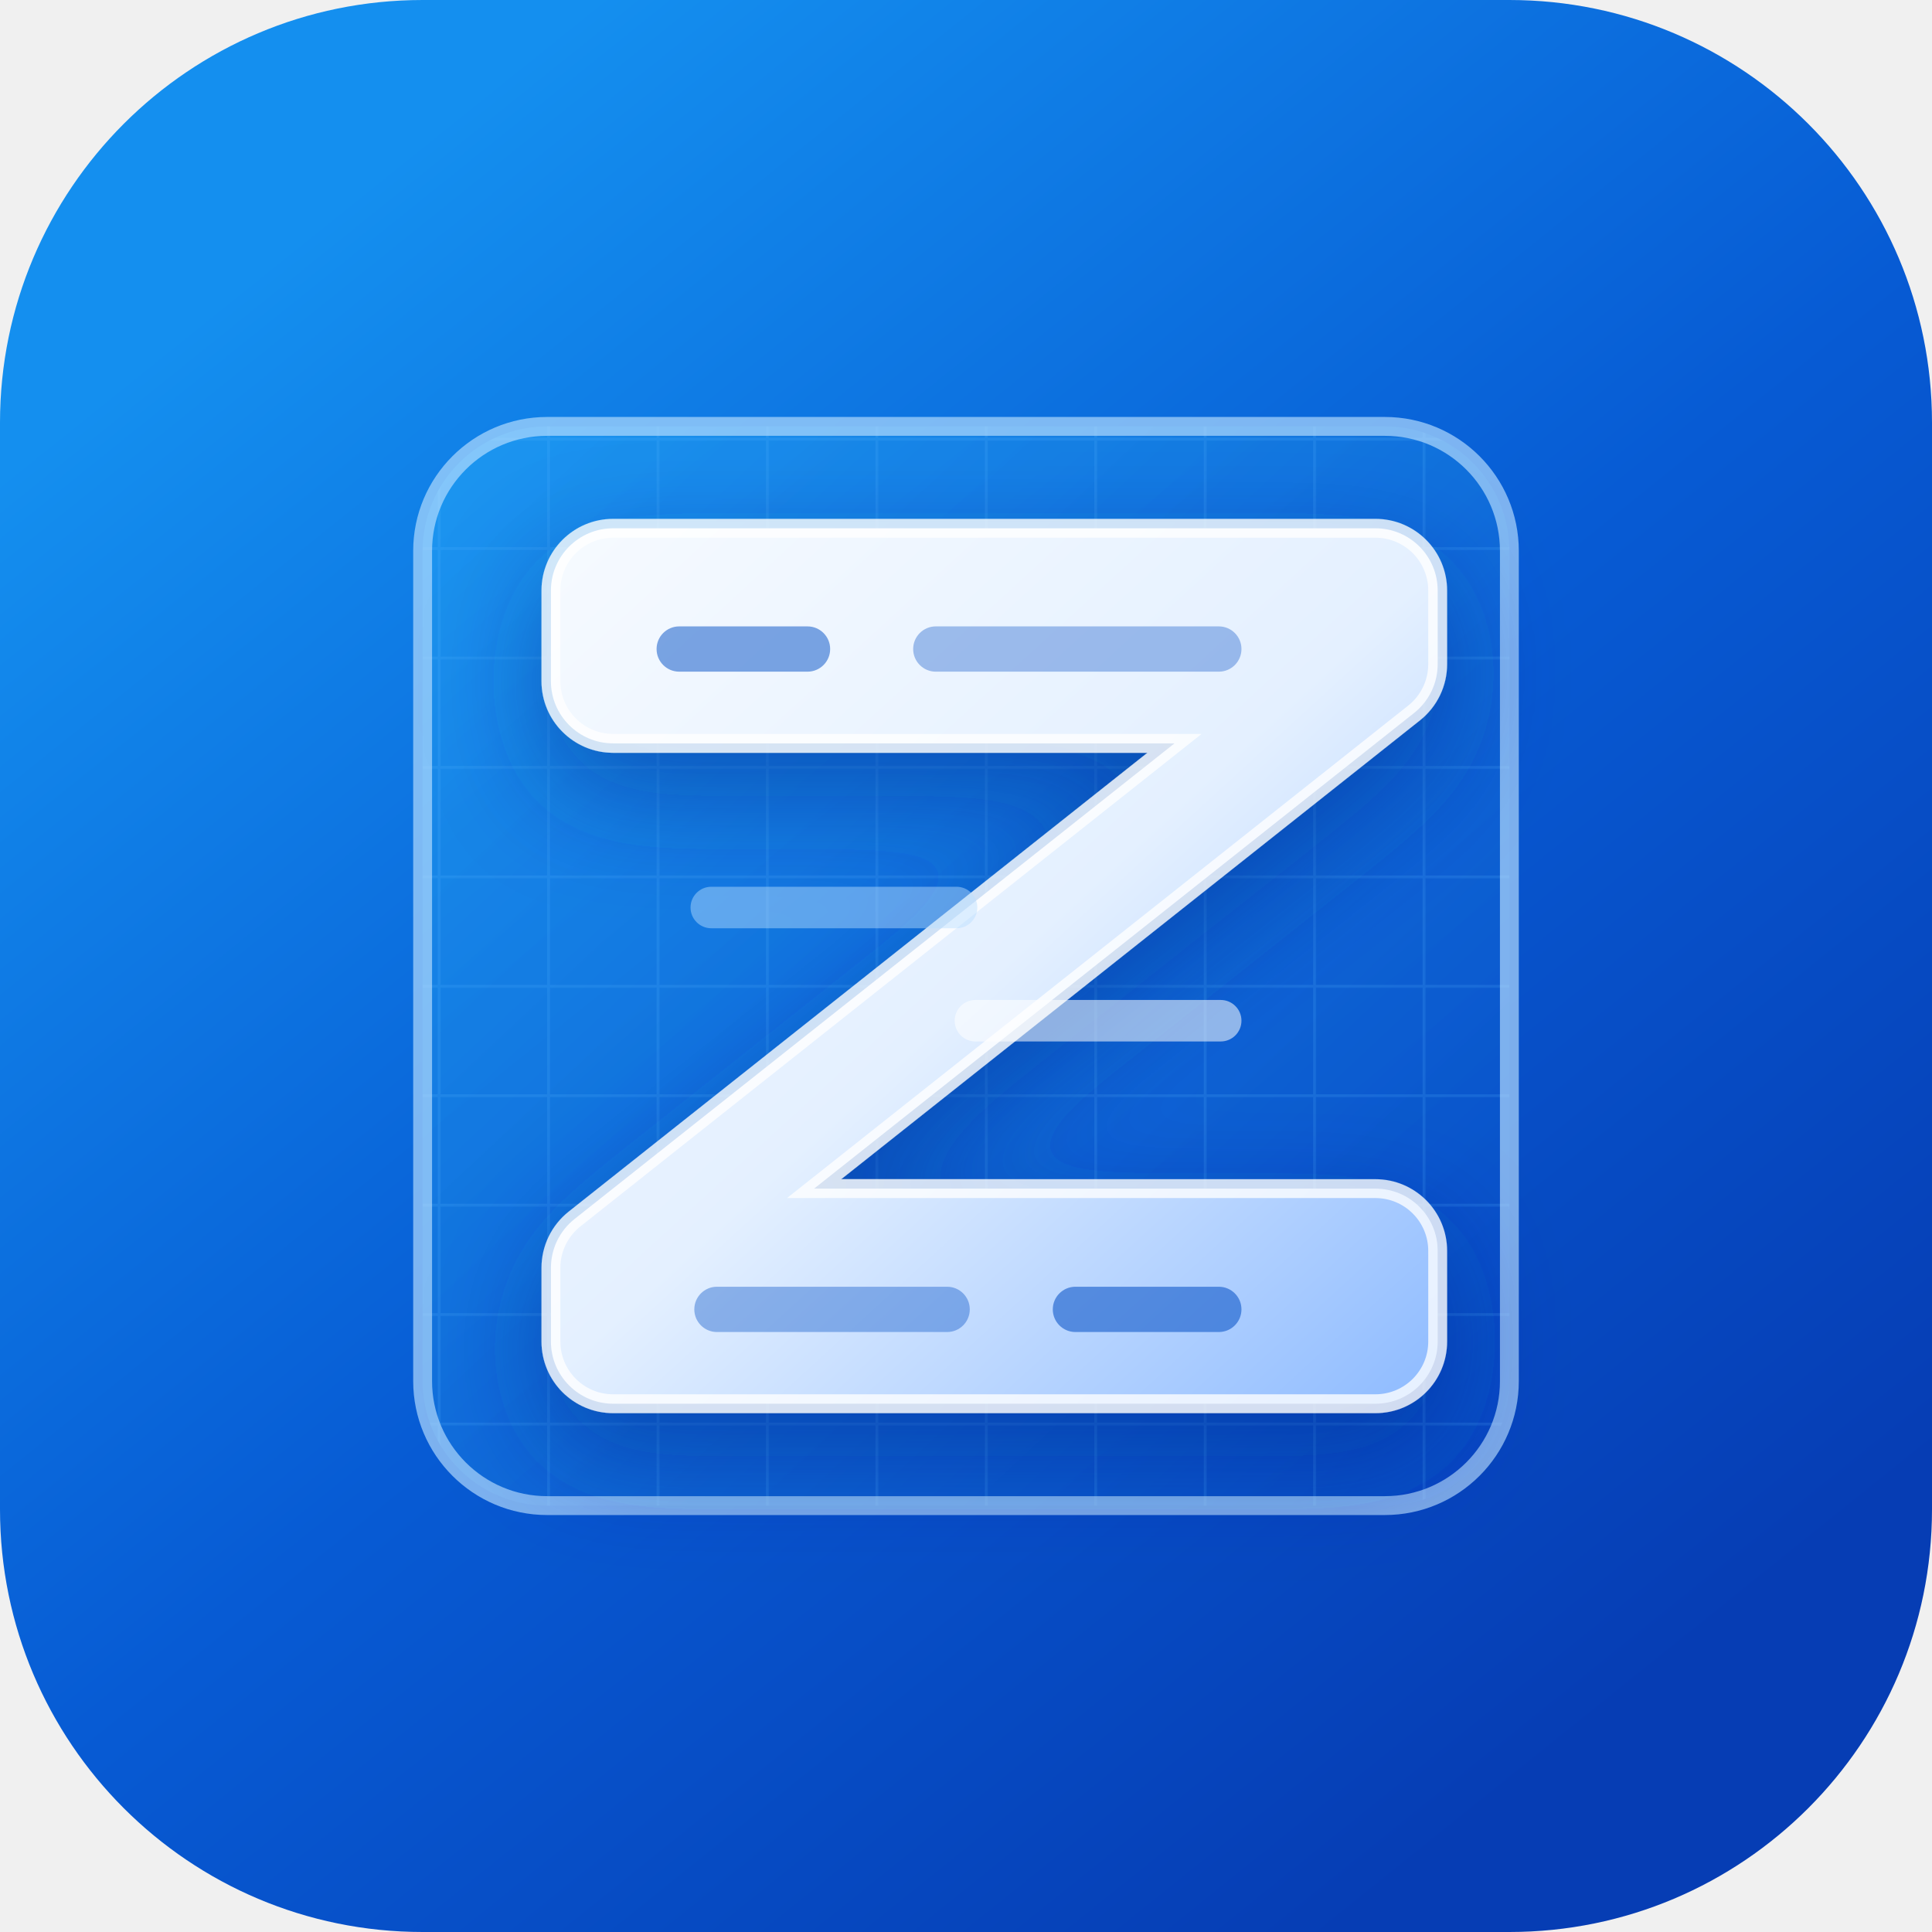
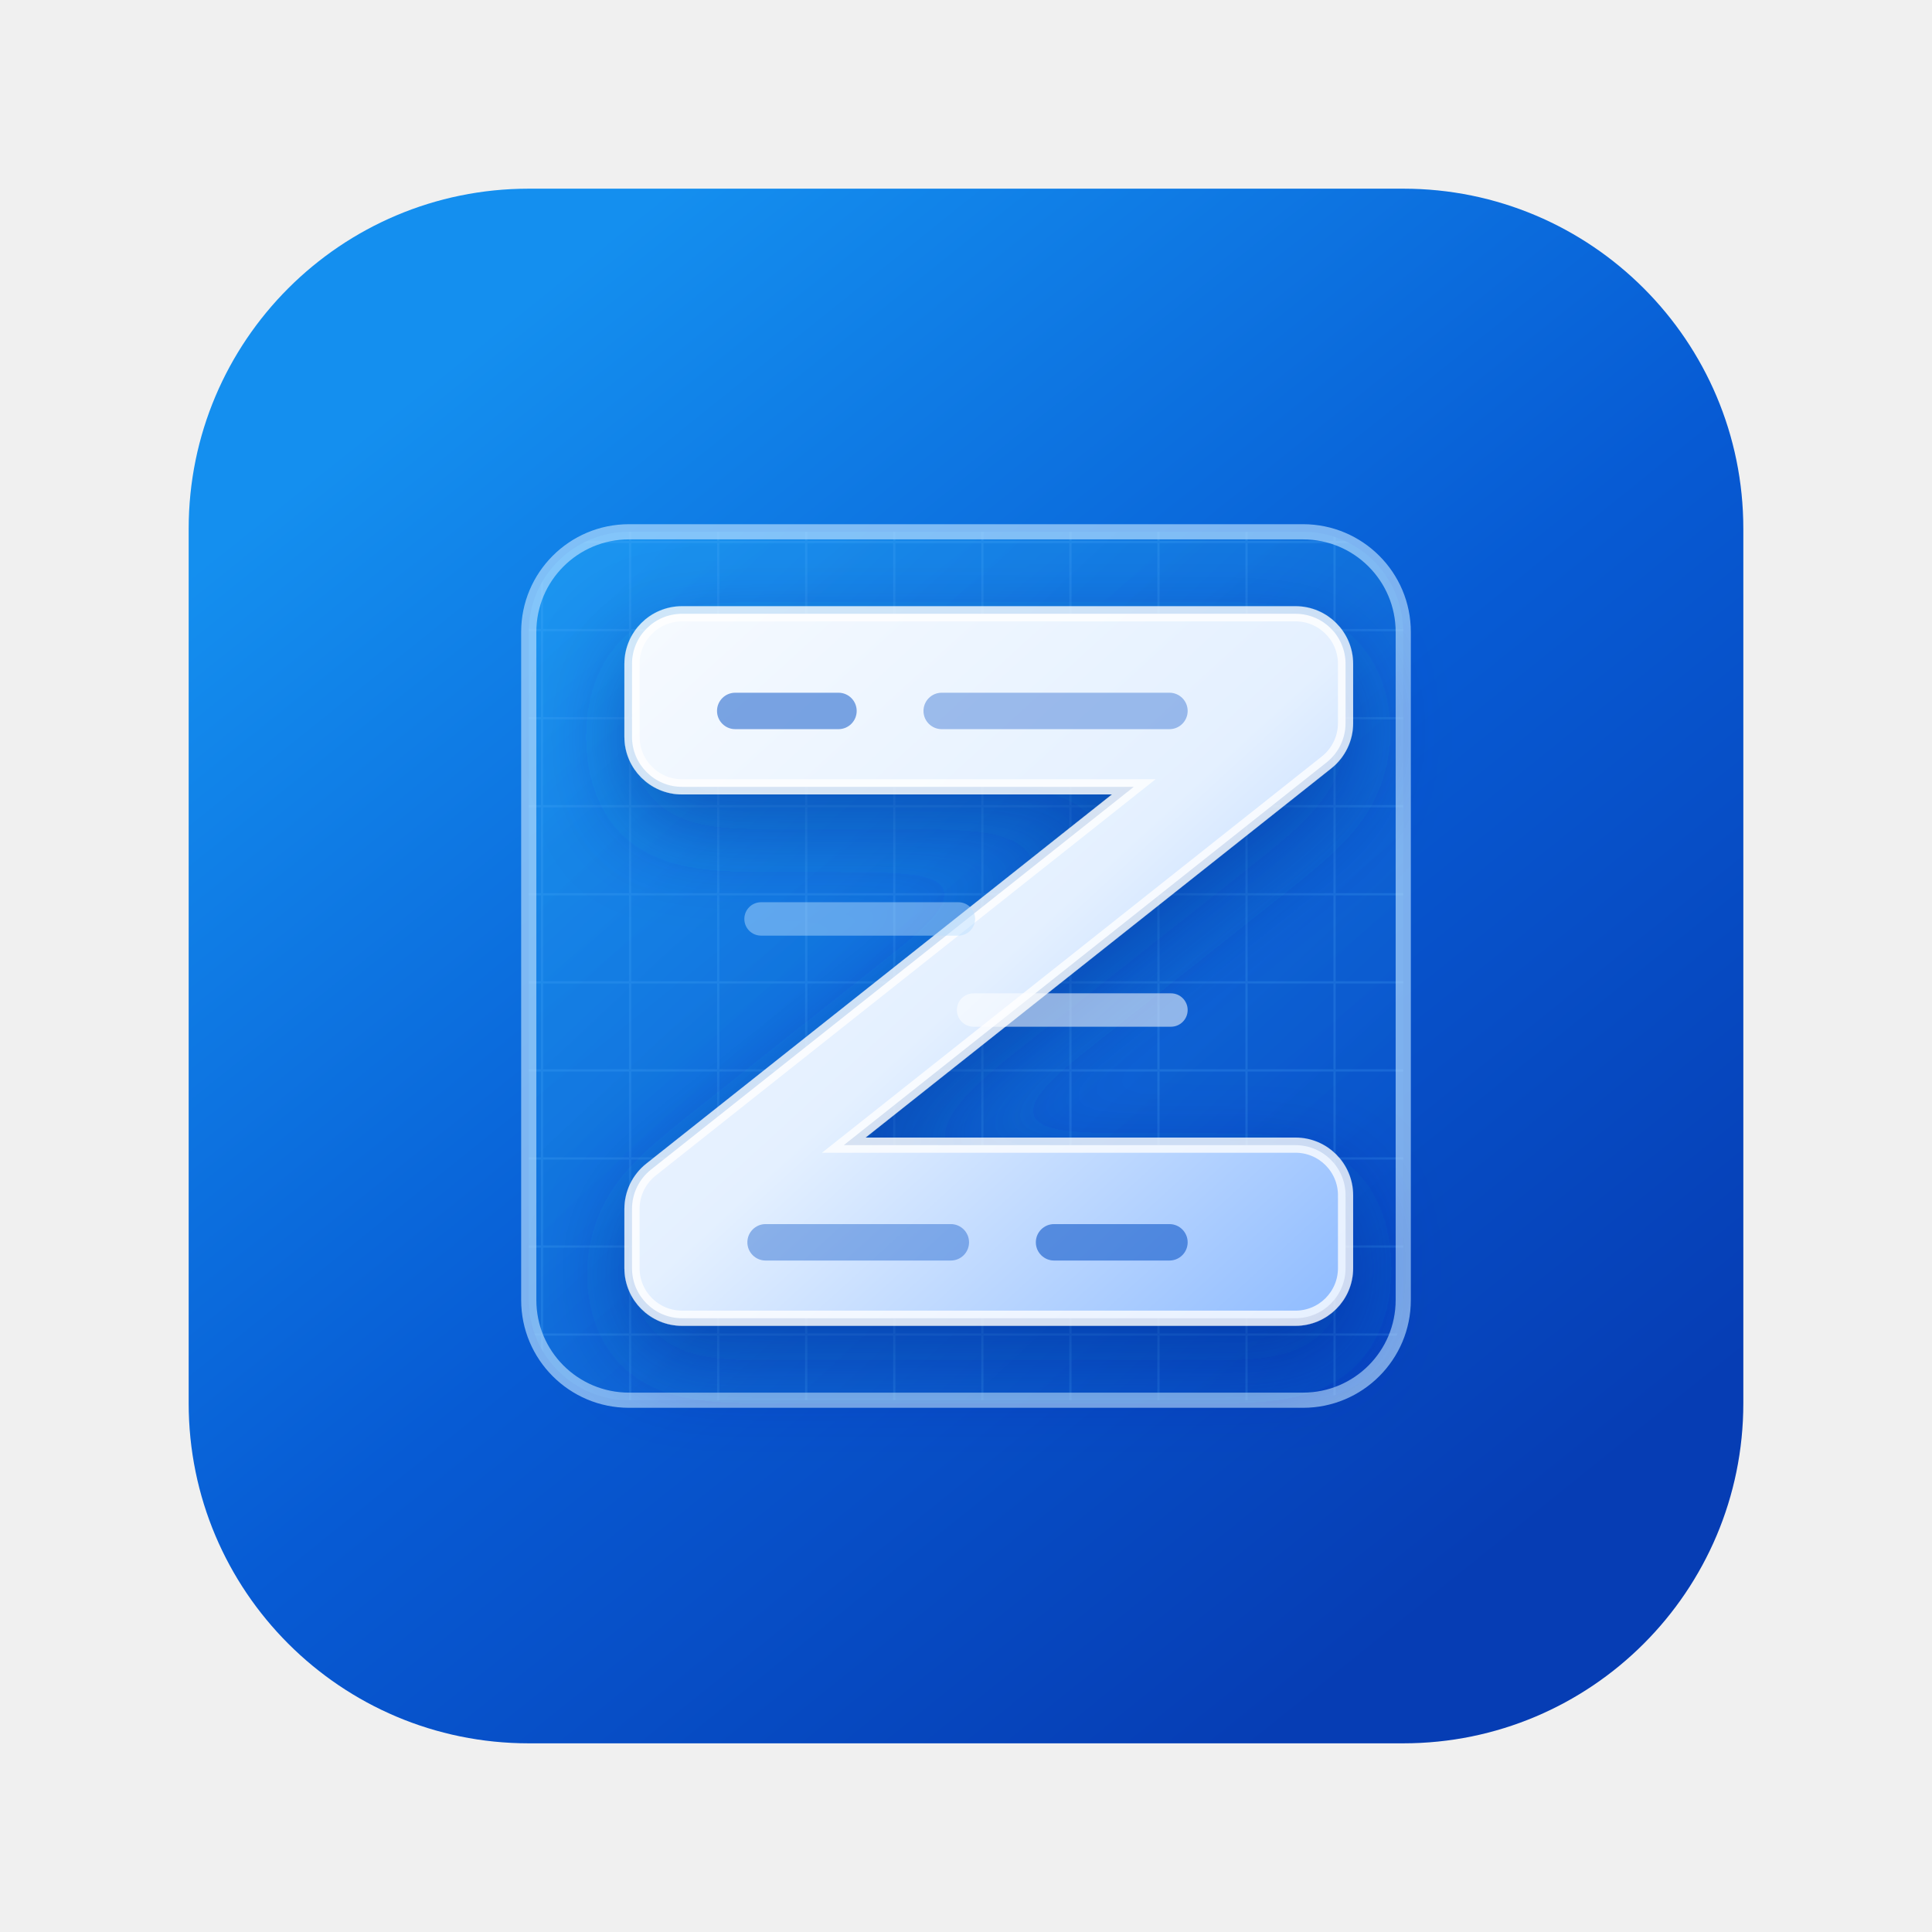
<svg xmlns="http://www.w3.org/2000/svg" viewBox="0 0 1024 1024" role="img" aria-label="Ziff icon">
  <defs>
    <linearGradient id="background" x1="184" y1="104" x2="840" y2="920" gradientUnits="userSpaceOnUse">
      <stop offset="0" stop-color="#148FEF" />
      <stop offset="0.52" stop-color="#075BD4" />
      <stop offset="1" stop-color="#063DB4" />
    </linearGradient>
    <linearGradient id="mark" x1="262" y1="238" x2="760" y2="782" gradientUnits="userSpaceOnUse">
      <stop offset="0" stop-color="#F9FCFF" />
      <stop offset="0.52" stop-color="#E4F0FF" />
      <stop offset="1" stop-color="#86B6FF" />
    </linearGradient>
    <linearGradient id="panel" x1="236" y1="224" x2="780" y2="806" gradientUnits="userSpaceOnUse">
      <stop offset="0" stop-color="#23A6F7" stop-opacity="0.58" />
      <stop offset="1" stop-color="#0648C6" stop-opacity="0.66" />
    </linearGradient>
    <pattern id="grid" width="58" height="58" patternUnits="userSpaceOnUse">
      <path d="M58 0H0V58" fill="none" stroke="#55B4FF" stroke-opacity="0.24" stroke-width="3" />
    </pattern>
    <filter id="shadow" x="120" y="128" width="784" height="768" color-interpolation-filters="sRGB" filterUnits="userSpaceOnUse">
      <feDropShadow dx="0" dy="24" stdDeviation="30" flood-color="#002C91" flood-opacity="0.48" />
    </filter>
  </defs>
-   <rect width="1024" height="1024" rx="224" fill="url(#background)" />
-   <path d="M224 292C224 255.55 253.55 226 290 226H734C770.45 226 800 255.55 800 292V732C800 768.45 770.45 798 734 798H290C253.55 798 224 768.45 224 732V292Z" fill="url(#panel)" />
-   <path d="M224 292C224 255.55 253.55 226 290 226H734C770.45 226 800 255.55 800 292V732C800 768.45 770.45 798 734 798H290C253.55 798 224 768.45 224 732V292Z" fill="url(#grid)" opacity="0.74" />
-   <path d="M224 292C224 255.55 253.55 226 290 226H734C770.45 226 800 255.55 800 292V732C800 768.45 770.45 798 734 798H290C253.55 798 224 768.45 224 732V292Z" fill="none" stroke="#B9DEFF" stroke-opacity="0.66" stroke-width="10" />
-   <g filter="url(#shadow)">
-     <path d="M325 280H729C747.23 280 762 294.77 762 313V352C762 362.08 757.4 371.61 749.51 377.88L431.49 630H729C747.23 630 762 644.77 762 663V711C762 729.23 747.23 744 729 744H325C306.77 744 292 729.23 292 711V672C292 661.92 296.6 652.39 304.49 646.12L622.51 394H325C306.77 394 292 379.23 292 361V313C292 294.77 306.77 280 325 280Z" fill="url(#mark)" />
-     <path d="M325 280H729C747.23 280 762 294.77 762 313V352C762 362.08 757.4 371.61 749.51 377.88L431.49 630H729C747.23 630 762 644.77 762 663V711C762 729.23 747.23 744 729 744H325C306.77 744 292 729.23 292 711V672C292 661.92 296.6 652.39 304.49 646.12L622.51 394H325C306.77 394 292 379.23 292 361V313C292 294.77 306.77 280 325 280Z" fill="none" stroke="#FFFFFF" stroke-opacity="0.78" stroke-width="10" />
+   <g transform="translate(100 100) scale(0.8046875)">
+     <rect width="1024" height="1024" rx="224" fill="url(#background)" />
+     <path d="M224 292C224 255.55 253.55 226 290 226H734C770.45 226 800 255.55 800 292V732C800 768.45 770.45 798 734 798H290C253.55 798 224 768.45 224 732V292Z" fill="url(#panel)" />
+     <path d="M224 292C224 255.55 253.55 226 290 226H734C770.45 226 800 255.55 800 292V732C800 768.45 770.45 798 734 798H290C253.55 798 224 768.45 224 732V292Z" fill="url(#grid)" opacity="0.74" />
+     <path d="M224 292C224 255.55 253.55 226 290 226H734C770.45 226 800 255.55 800 292V732C800 768.45 770.45 798 734 798H290C253.55 798 224 768.45 224 732V292Z" fill="none" stroke="#B9DEFF" stroke-opacity="0.66" stroke-width="10" />
+     <g filter="url(#shadow)">
+       <path d="M325 280H729C747.23 280 762 294.77 762 313V352C762 362.08 757.4 371.61 749.51 377.88L431.49 630H729C747.23 630 762 644.77 762 663V711C762 729.23 747.23 744 729 744H325C306.77 744 292 729.23 292 711V672C292 661.92 296.6 652.39 304.49 646.12L622.51 394H325C306.77 394 292 379.23 292 361V313C292 294.77 306.77 280 325 280Z" fill="url(#mark)" />
+       <path d="M325 280H729C747.23 280 762 294.77 762 313V352C762 362.08 757.4 371.61 749.51 377.88L431.49 630H729C747.23 630 762 644.77 762 663V711C762 729.23 747.23 744 729 744H325C306.77 744 292 729.23 292 711V672C292 661.92 296.6 652.39 304.49 646.12L622.51 394H325C306.77 394 292 379.23 292 361V313C292 294.77 306.77 280 325 280Z" fill="none" stroke="#FFFFFF" stroke-opacity="0.78" stroke-width="10" />
+     </g>
+     <rect x="348" y="332" width="92" height="24" rx="12" fill="#0A54C8" opacity="0.52" />
+     <rect x="484" y="332" width="174" height="24" rx="12" fill="#0A54C8" opacity="0.36" />
+     <rect x="366" y="470" width="152" height="22" rx="11" fill="#B9DEFF" opacity="0.46" />
+     <rect x="506" y="530" width="152" height="22" rx="11" fill="#FFFFFF" opacity="0.54" />
+     <rect x="368" y="682" width="146" height="24" rx="12" fill="#0A54C8" opacity="0.4" />
+     <rect x="558" y="682" width="100" height="24" rx="12" fill="#0A54C8" opacity="0.58" />
  </g>
-   <rect x="348" y="332" width="92" height="24" rx="12" fill="#0A54C8" opacity="0.52" />
-   <rect x="484" y="332" width="174" height="24" rx="12" fill="#0A54C8" opacity="0.36" />
-   <rect x="366" y="470" width="152" height="22" rx="11" fill="#B9DEFF" opacity="0.46" />
-   <rect x="506" y="530" width="152" height="22" rx="11" fill="#FFFFFF" opacity="0.54" />
-   <rect x="368" y="682" width="146" height="24" rx="12" fill="#0A54C8" opacity="0.4" />
-   <rect x="558" y="682" width="100" height="24" rx="12" fill="#0A54C8" opacity="0.58" />
</svg>
